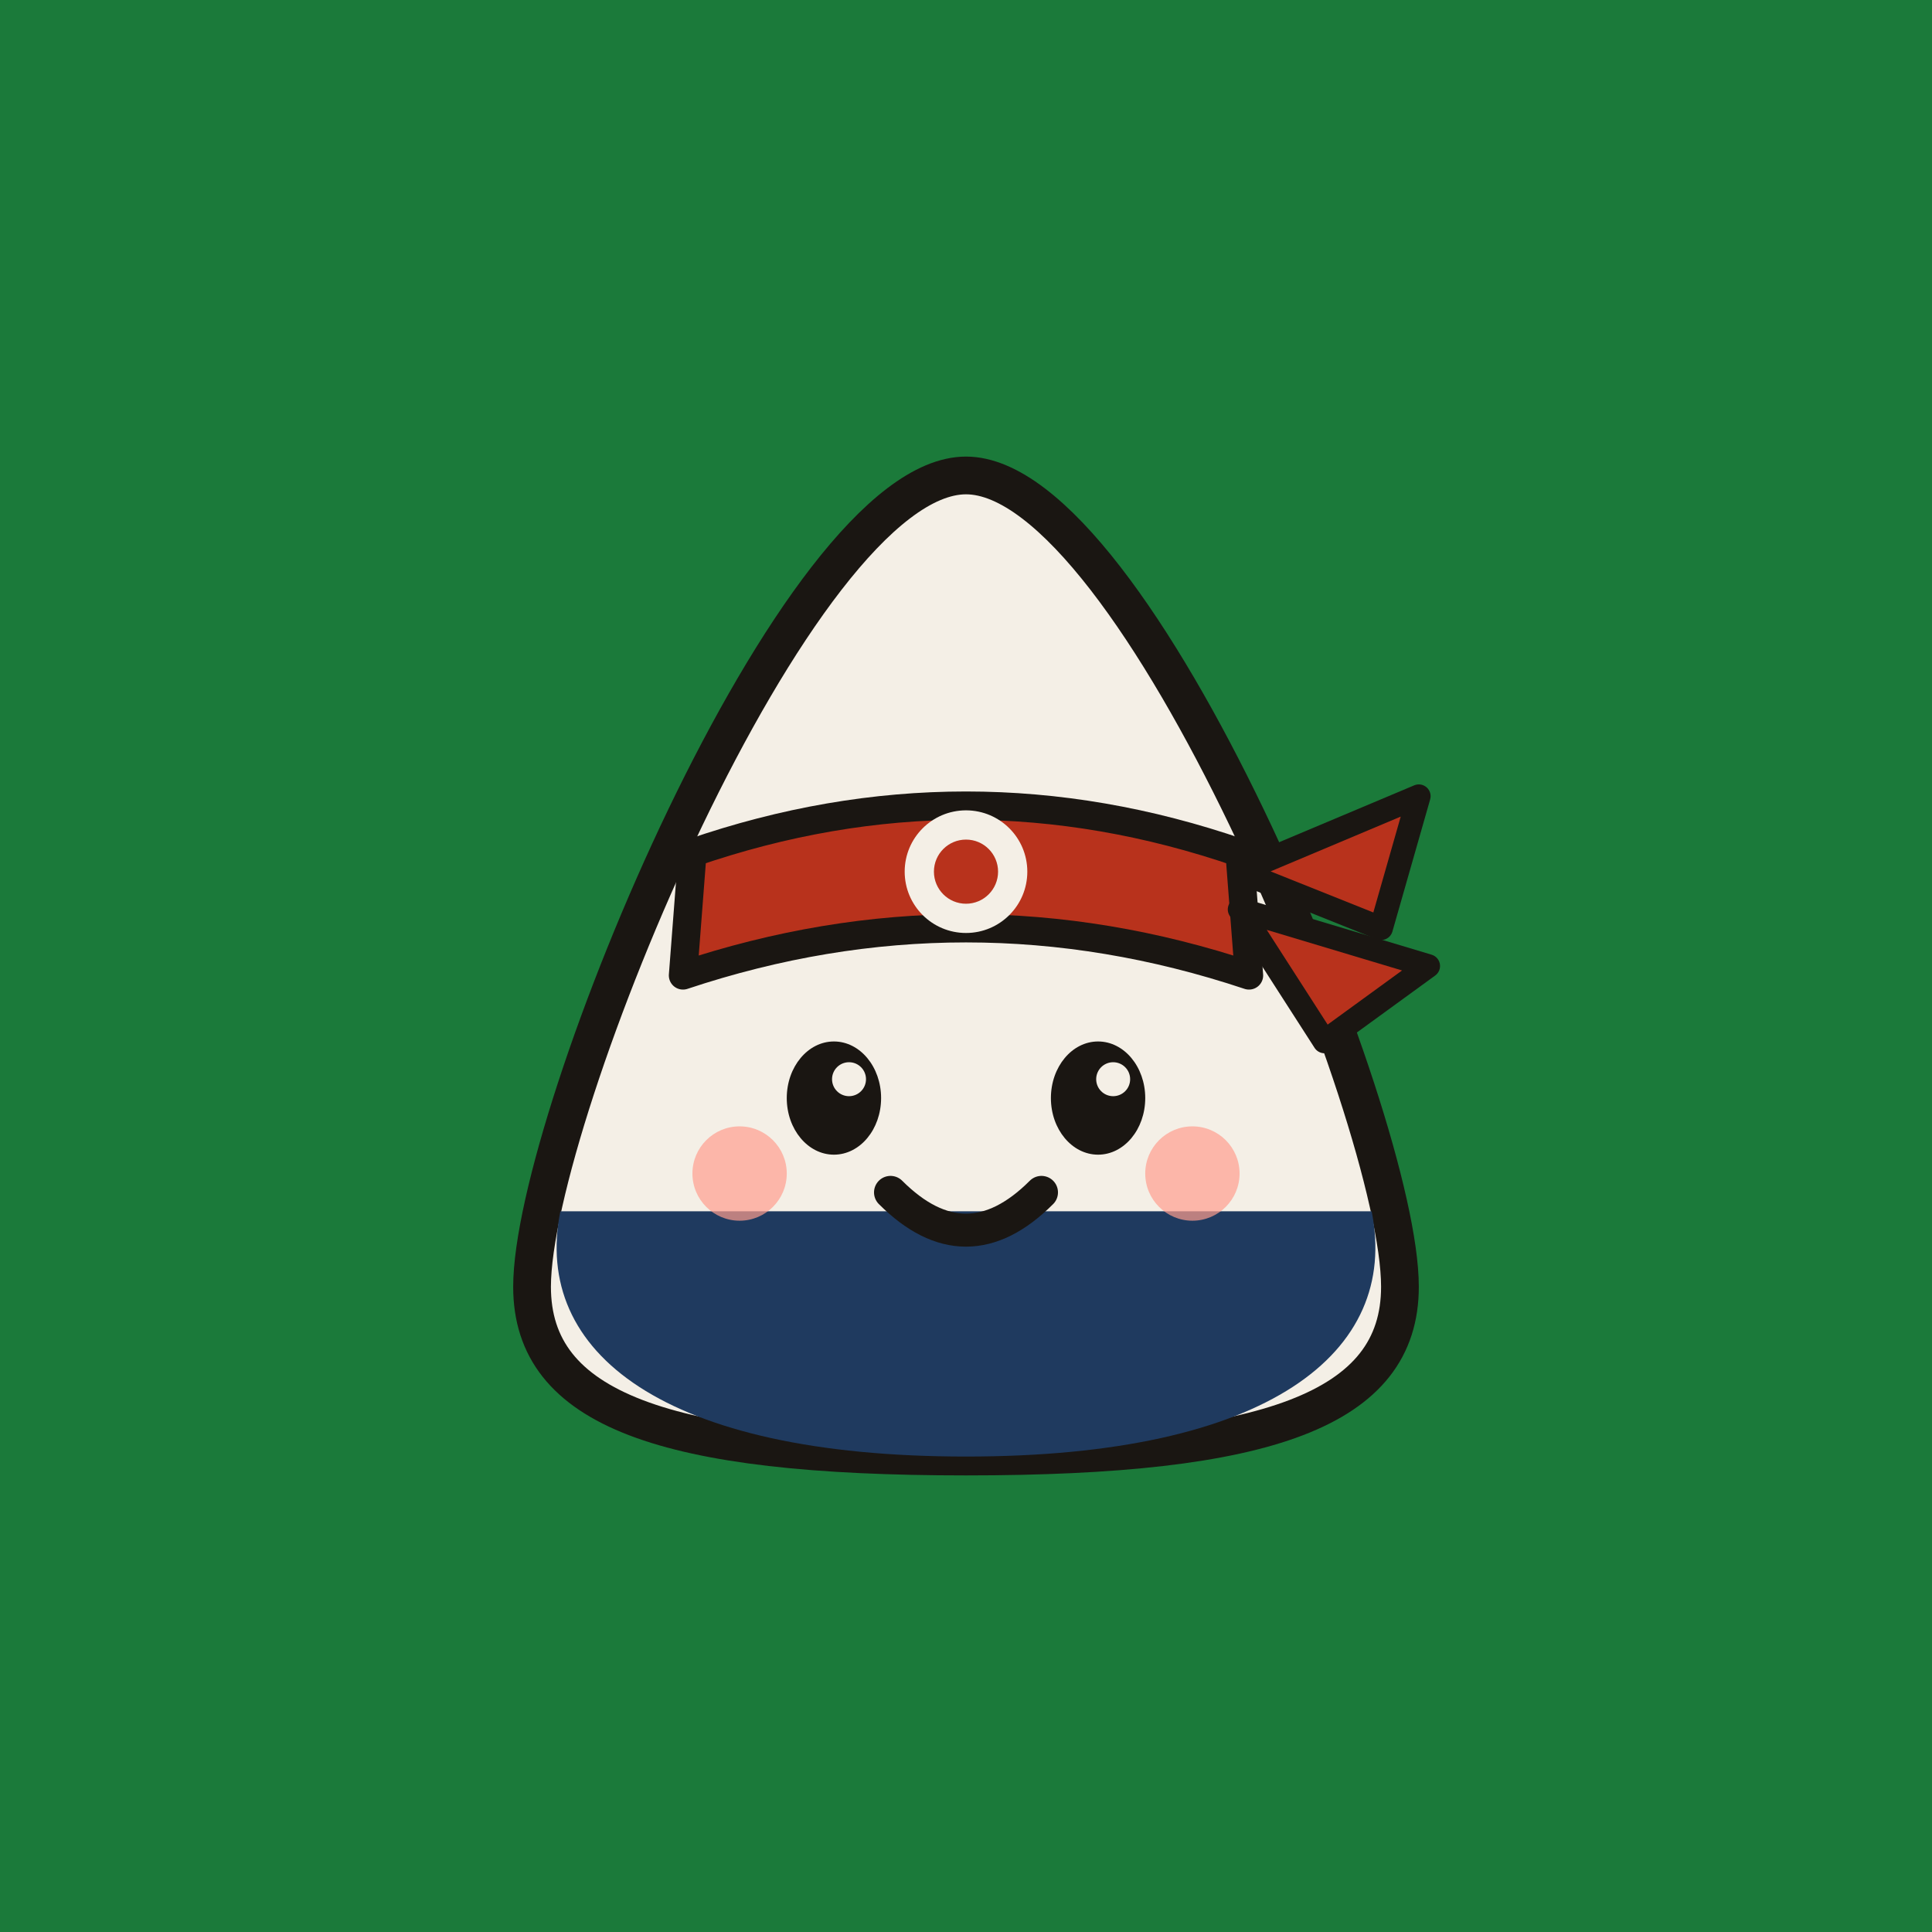
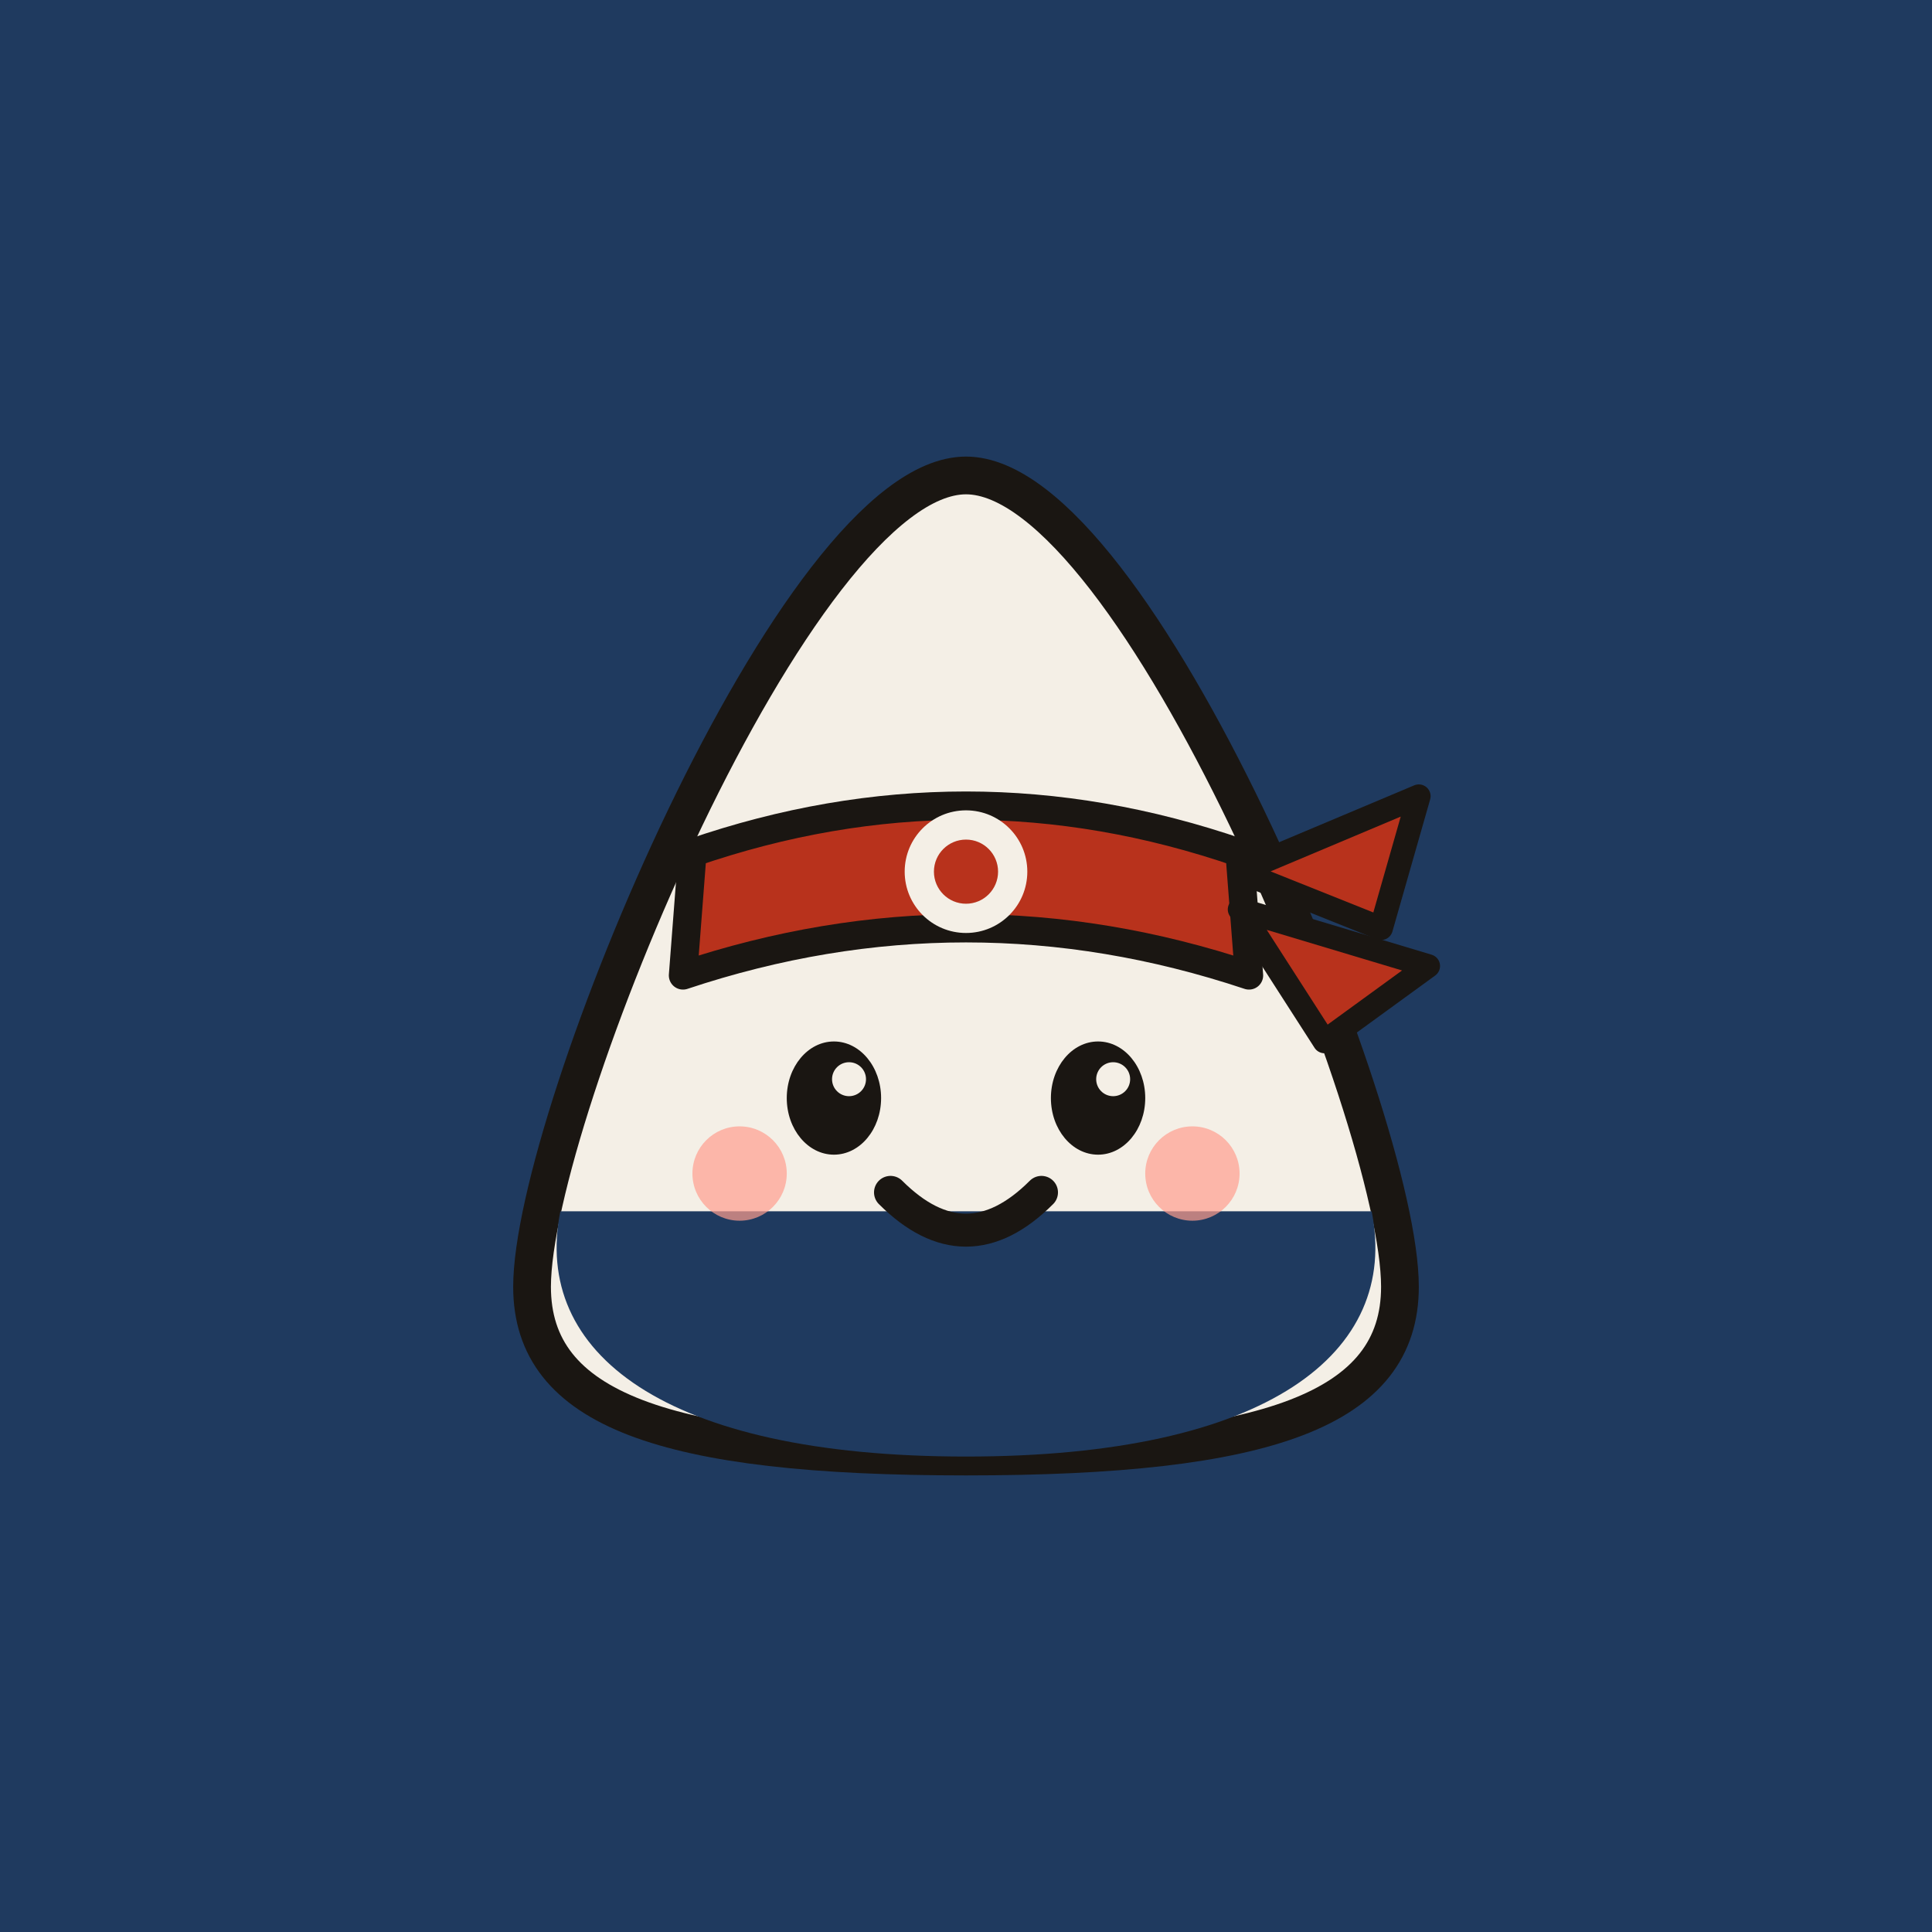
<svg xmlns="http://www.w3.org/2000/svg" viewBox="0 0 512 512" width="512" height="512">
-   <rect width="512" height="512" rx="0" fill="#1b7a3a" />
+   <rect width="512" height="512" rx="0" fill="#1f3a5f" />
  <g transform="translate(106 101) scale(2.5)">
    <path d="M60 10 C78 10 106 78 106 96 C106 109 92 114 60 114 C28 114 14 109 14 96 C14 78 42 10 60 10 Z" fill="#f4efe6" stroke="#1a1612" stroke-width="4" stroke-linejoin="round" />
    <path d="M17 88 H103 C106 103 92 114 60 114 C28 114 14 103 17 88 Z" fill="#1f3a5f" />
    <path d="M31 50 Q60 40 89 50 L90 63 Q60 53 30 63 Z" fill="#b8321c" stroke="#1a1612" stroke-width="3" stroke-linejoin="round" />
    <circle cx="60" cy="52" r="6.5" fill="#f4efe6" />
    <circle cx="60" cy="52" r="3.4" fill="#b8321c" />
    <path d="M89 52 L108 44 L104 58 Z" fill="#b8321c" stroke="#1a1612" stroke-width="2.5" stroke-linejoin="round" />
    <path d="M89 56 L109 62 L98 70 Z" fill="#b8321c" stroke="#1a1612" stroke-width="2.5" stroke-linejoin="round" />
    <ellipse cx="46" cy="76" rx="5" ry="6" fill="#1a1612" />
    <circle cx="47.6" cy="74" r="1.8" fill="#f4efe6" />
    <ellipse cx="74" cy="76" rx="5" ry="6" fill="#1a1612" />
    <circle cx="75.6" cy="74" r="1.8" fill="#f4efe6" />
    <circle cx="36" cy="84" r="5" fill="#ff9e8f" opacity="0.7" />
    <circle cx="84" cy="84" r="5" fill="#ff9e8f" opacity="0.7" />
    <path d="M52 86 Q60 94 68 86" fill="none" stroke="#1a1612" stroke-width="3.5" stroke-linecap="round" />
  </g>
</svg>
